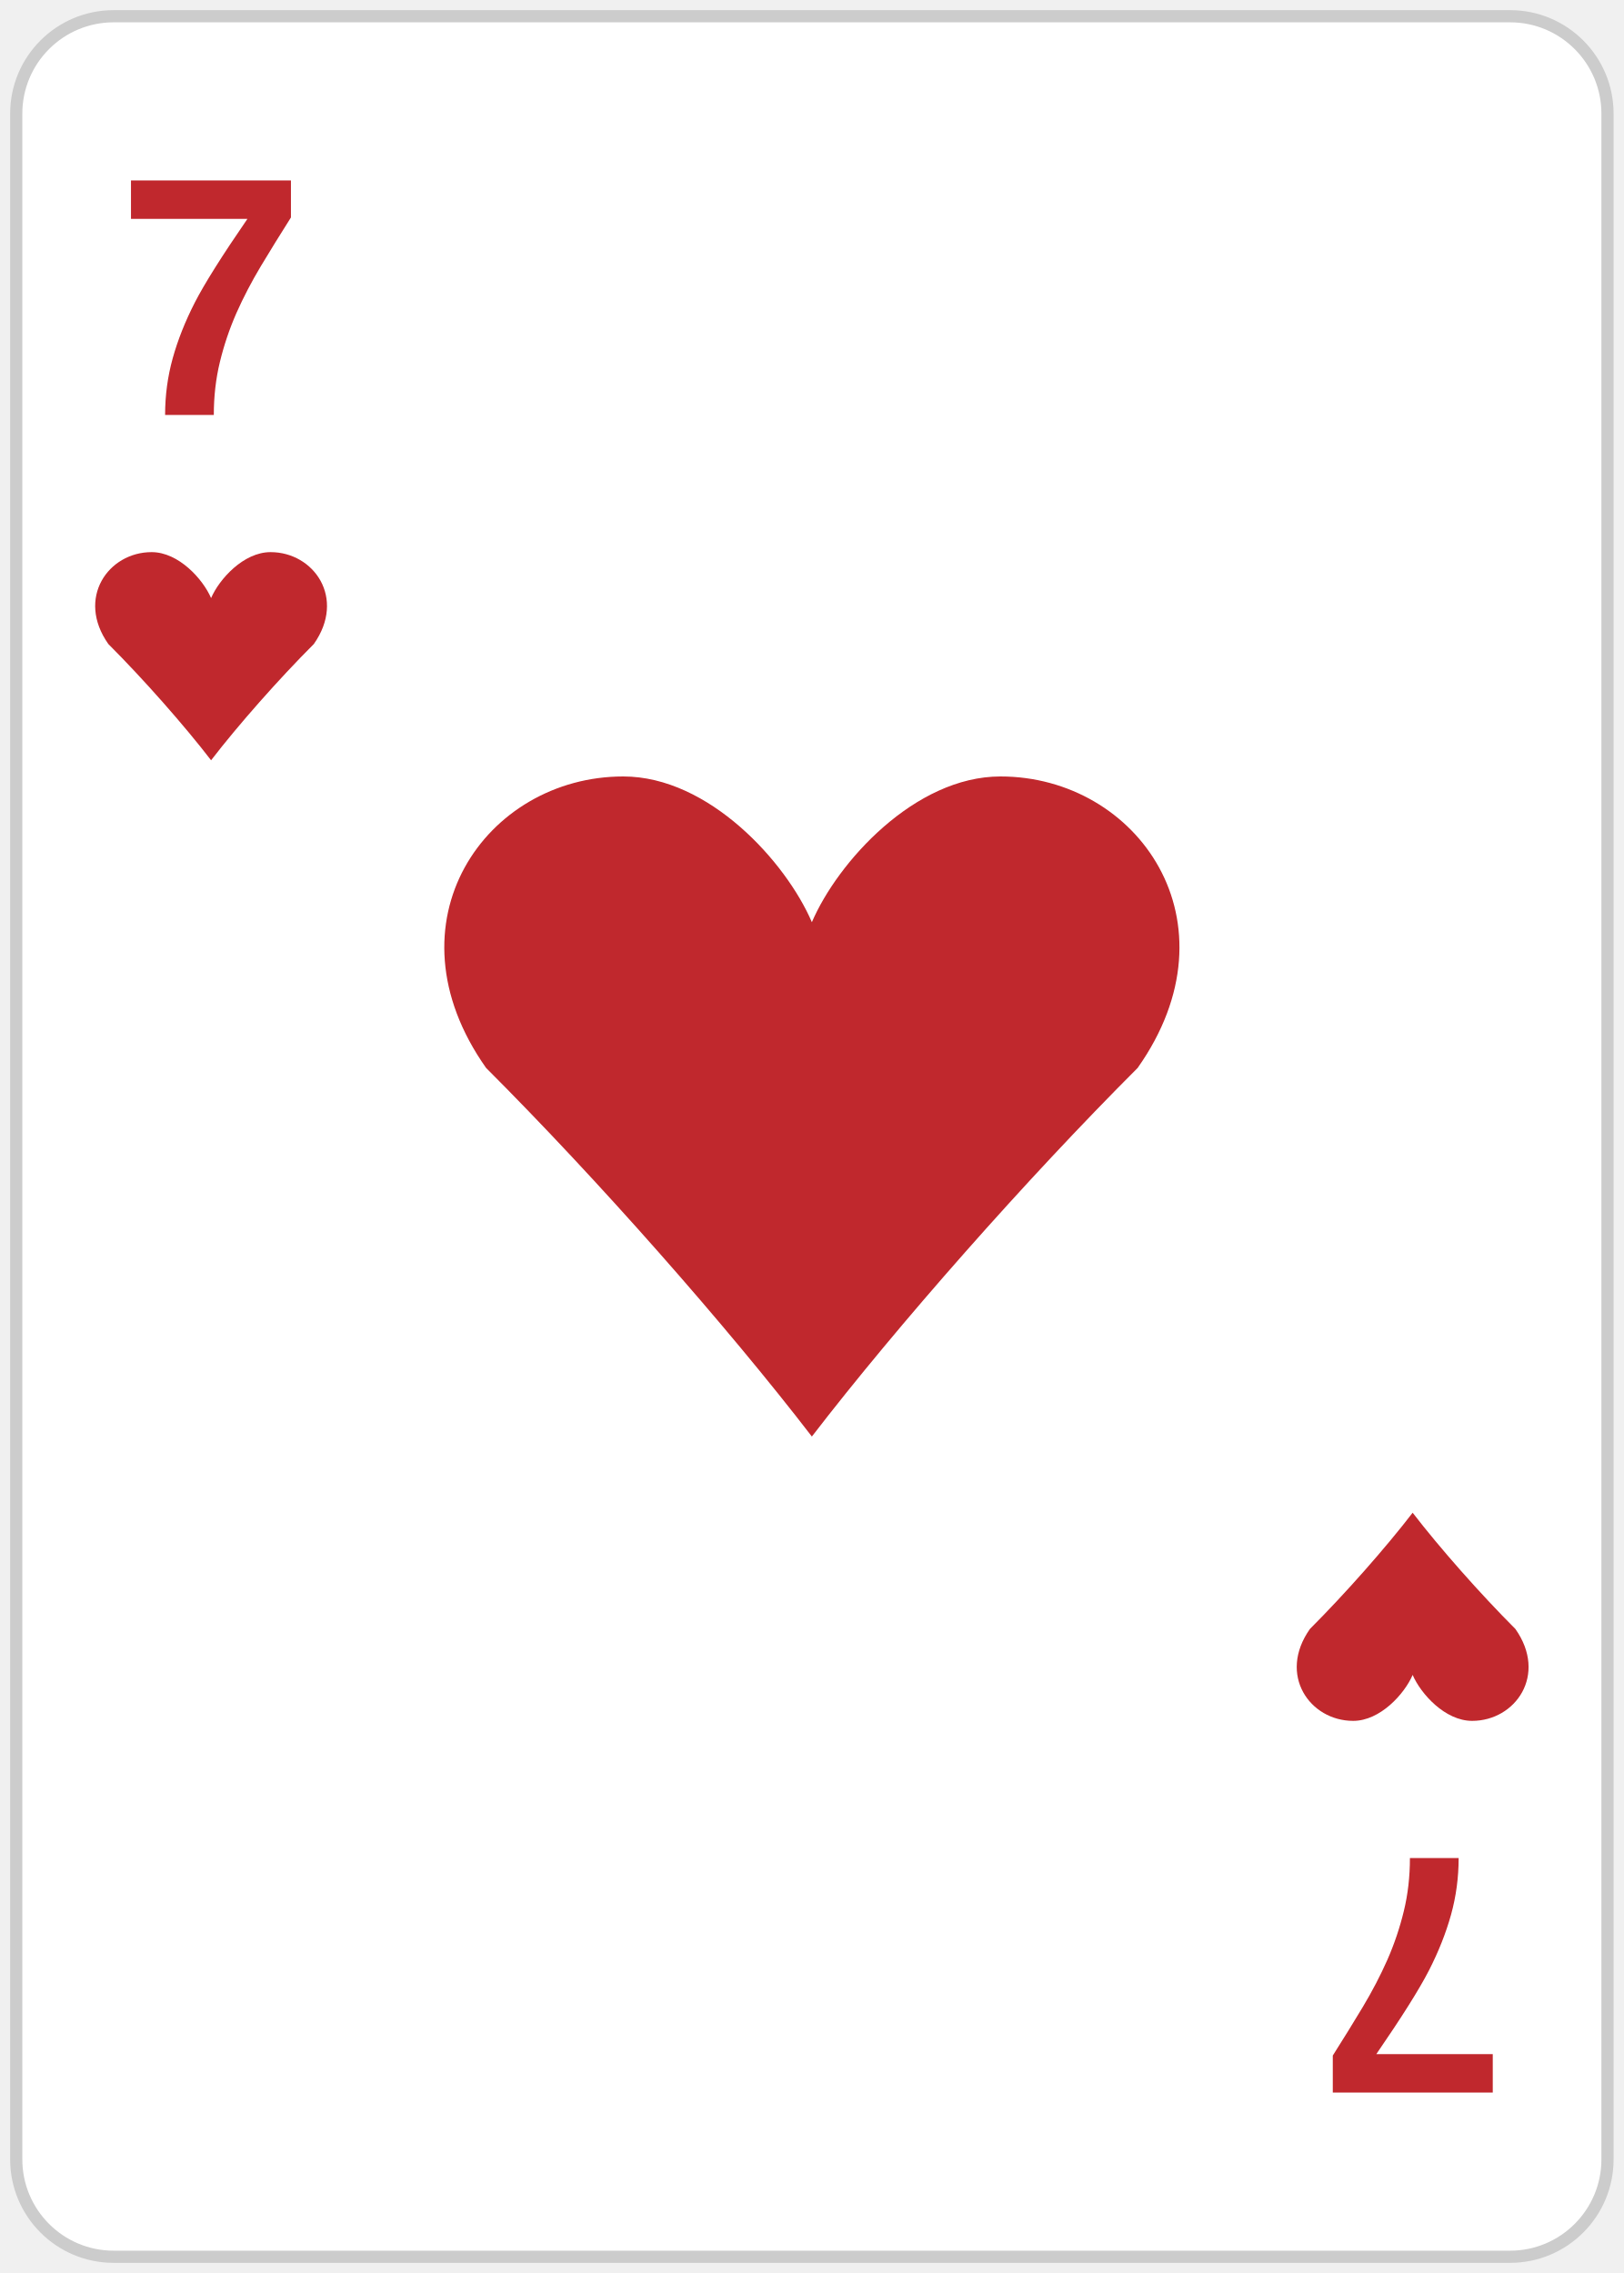
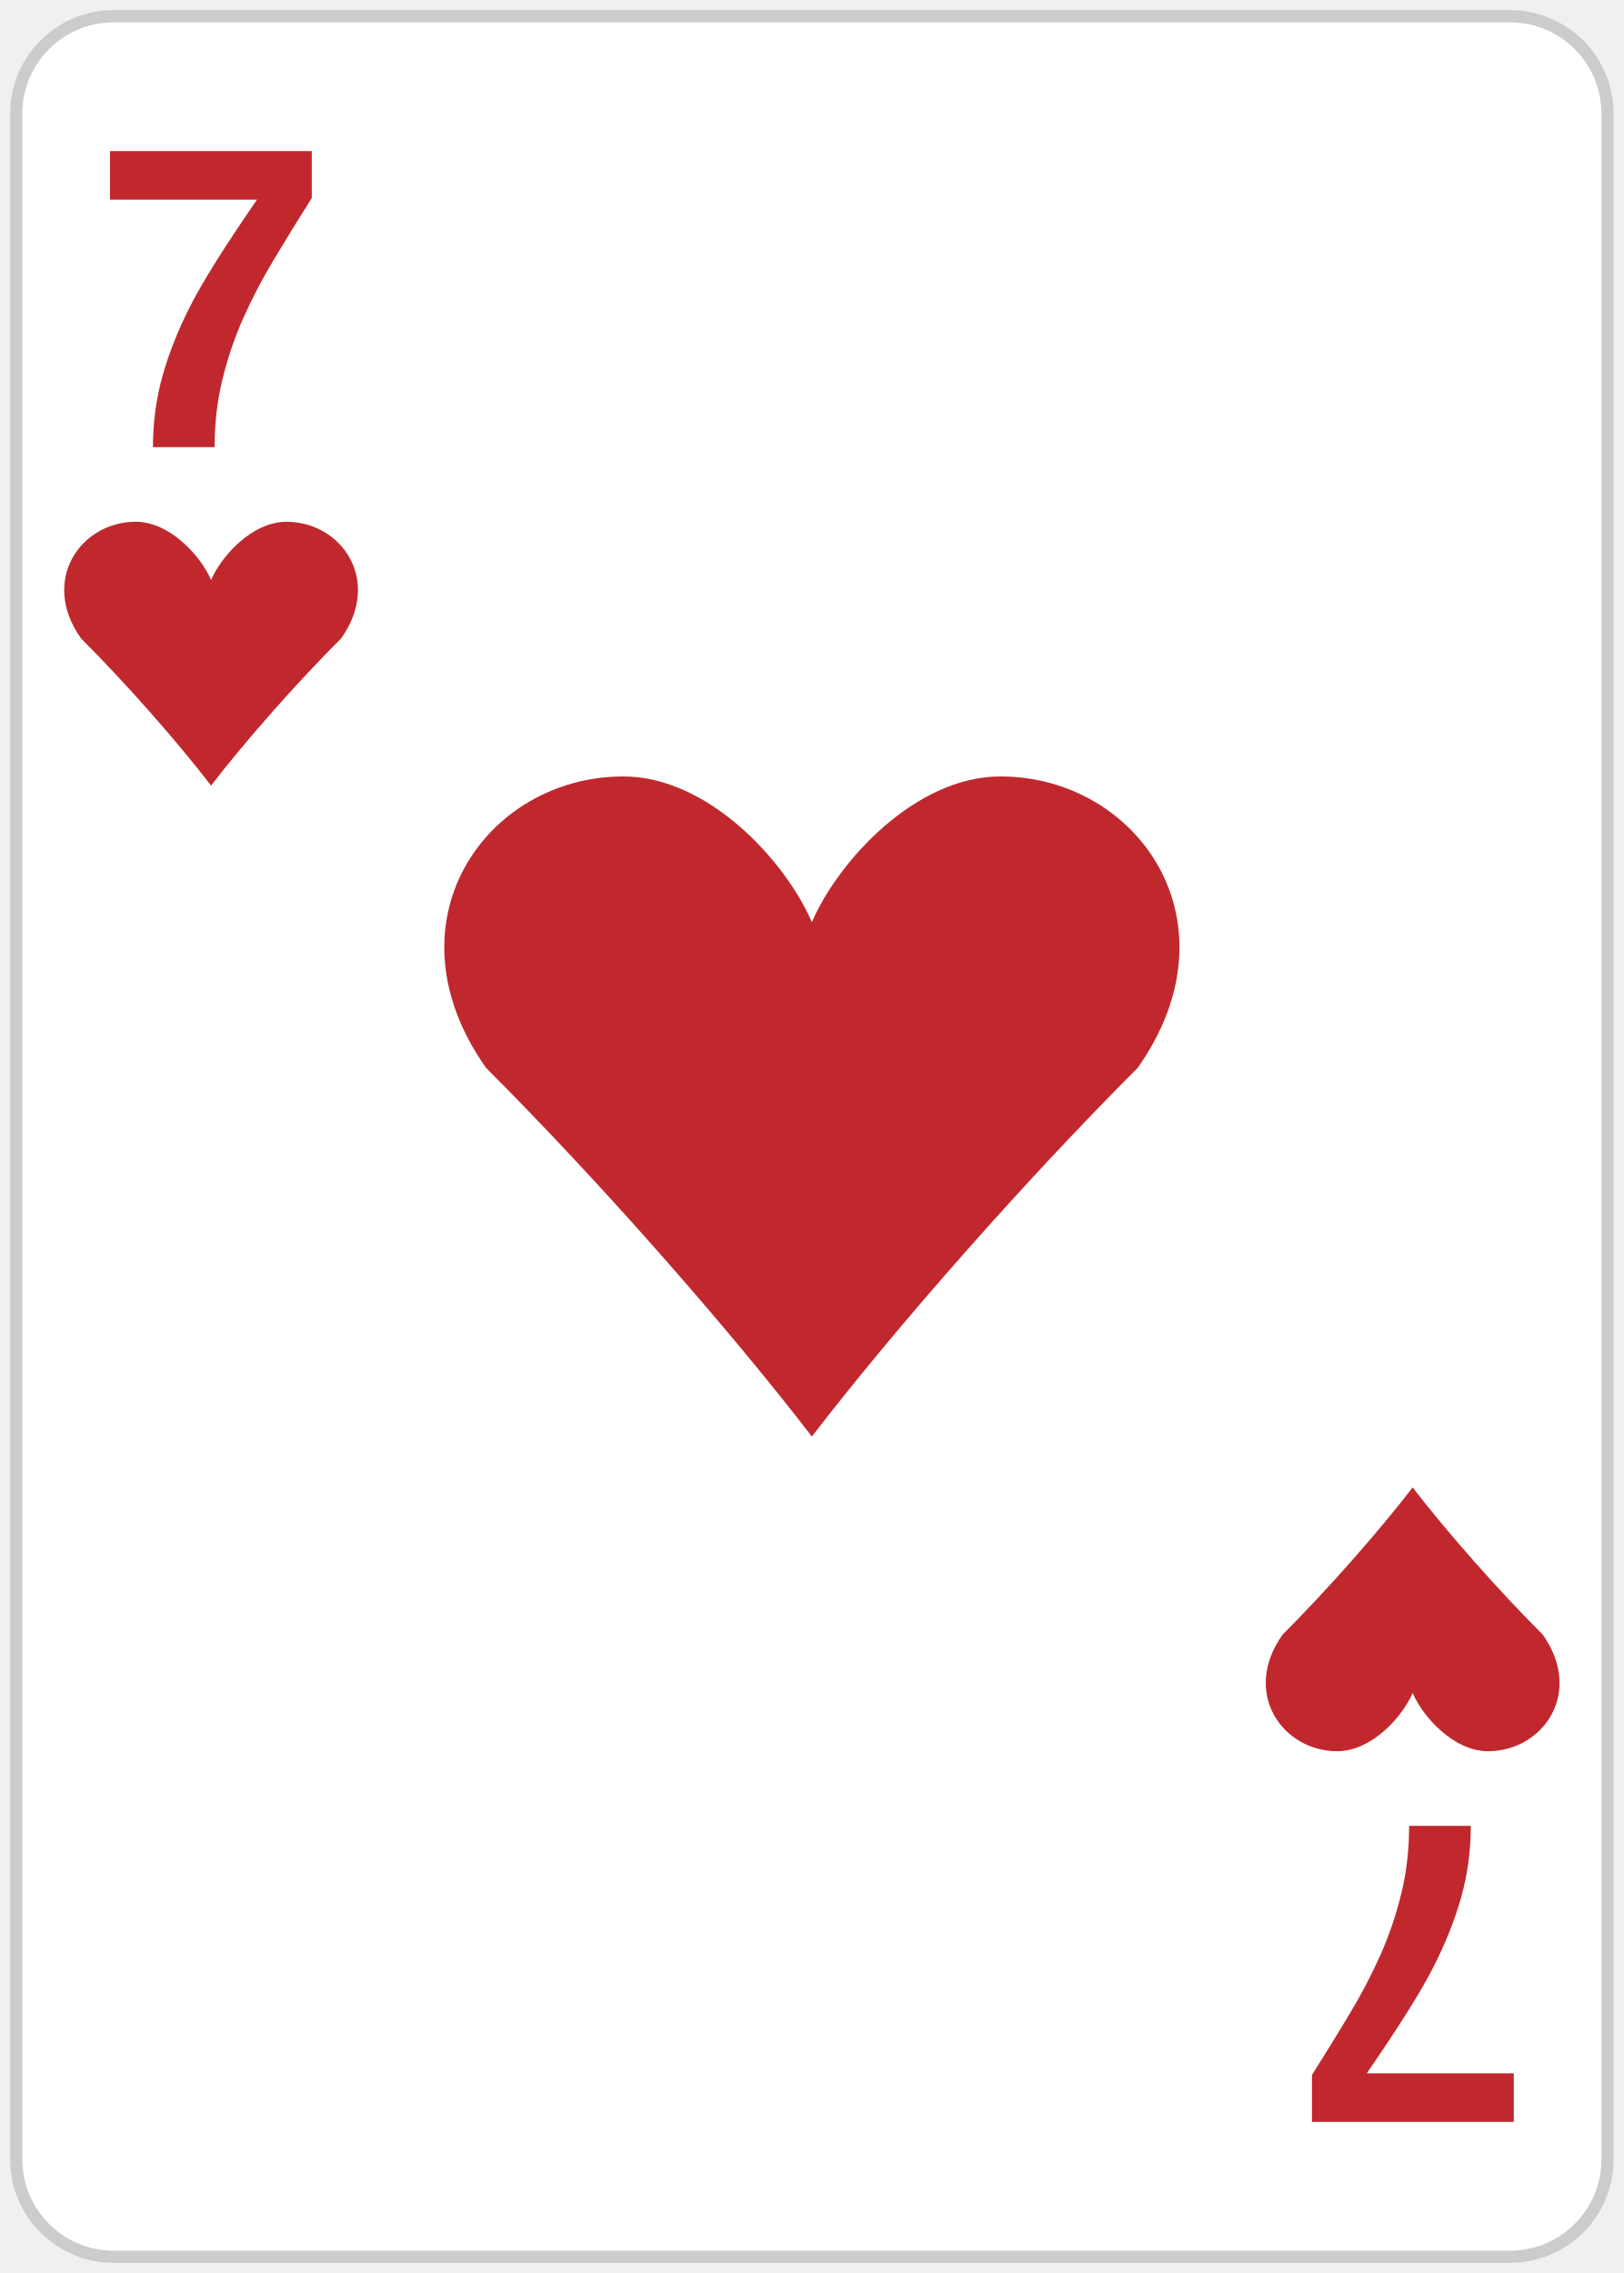
<svg xmlns="http://www.w3.org/2000/svg" viewBox="0 0 200 280" width="200" height="280">
  <rect x="2" y="2" width="196" height="276" rx="12" ry="12" fill="#ffffff" stroke="#cccccc" stroke-width="1.5" />
  <g transform="rotate(0 26 59)">
-     <text x="26" y="51.12" font-family="'Arial', 'Helvetica', sans-serif" font-size="42" font-weight="700" fill="#c0282d" text-anchor="middle">7</text>
-     <g transform="translate(26 82) scale(0.333)">
+     <text x="26" y="55.08" font-family="'Arial', 'Helvetica', sans-serif" font-size="53" font-weight="700" fill="#c0282d" text-anchor="middle">7</text>
+     <g transform="translate(26 82) scale(0.422)">
      <path d="M 0 35 C -10 22 -25 5 -38 -8 C -50 -25 -38 -42 -22 -42 C -12 -42 -3 -32 0 -25 C 3 -32 12 -42 22 -42 C 38 -42 50 -25 38 -8 C 25 5 10 22 0 35 Z" fill="#c0282d" />
    </g>
  </g>
  <g transform="rotate(180 174 221)">
-     <text x="174" y="213.12" font-family="'Arial', 'Helvetica', sans-serif" font-size="42" font-weight="700" fill="#c0282d" text-anchor="middle">7</text>
-     <g transform="translate(174 244) scale(0.333)">
+     <text x="174" y="217.08" font-family="'Arial', 'Helvetica', sans-serif" font-size="53" font-weight="700" fill="#c0282d" text-anchor="middle">7</text>
+     <g transform="translate(174 244) scale(0.422)">
      <path d="M 0 35 C -10 22 -25 5 -38 -8 C -50 -25 -38 -42 -22 -42 C -12 -42 -3 -32 0 -25 C 3 -32 12 -42 22 -42 C 38 -42 50 -25 38 -8 C 25 5 10 22 0 35 Z" fill="#c0282d" />
    </g>
  </g>
  <g transform="translate(100 140) scale(1.056)">
    <path d="M 0 35 C -10 22 -25 5 -38 -8 C -50 -25 -38 -42 -22 -42 C -12 -42 -3 -32 0 -25 C 3 -32 12 -42 22 -42 C 38 -42 50 -25 38 -8 C 25 5 10 22 0 35 Z" fill="#c0282d" />
  </g>
</svg>
